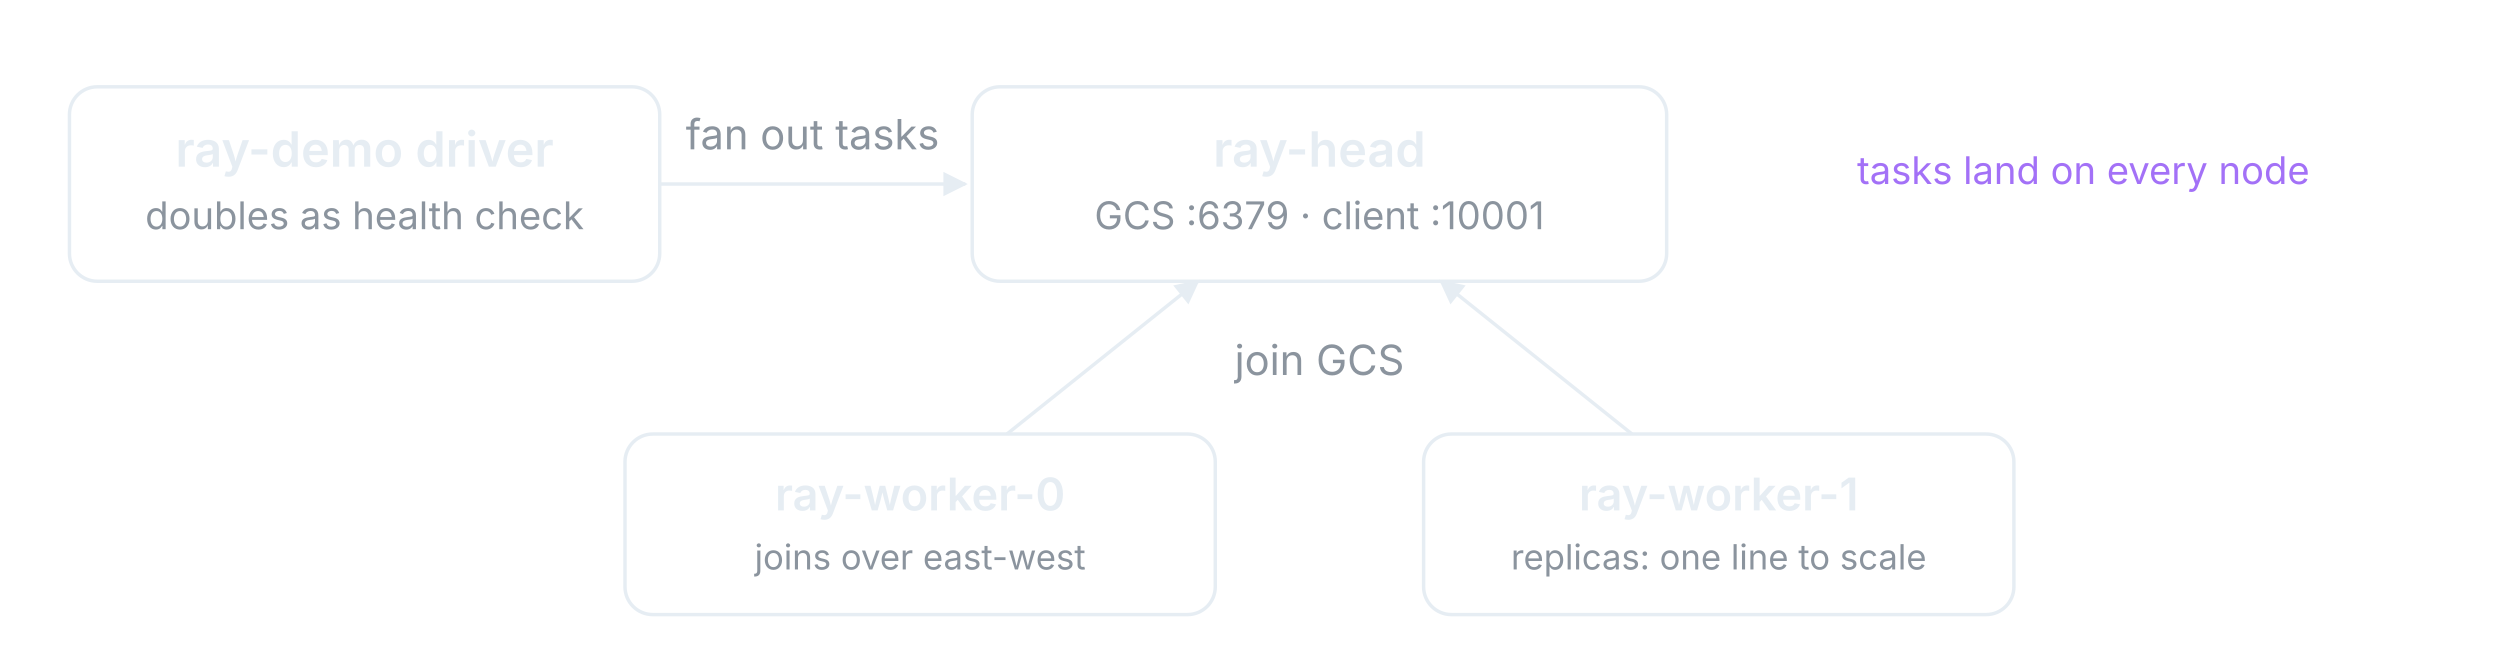
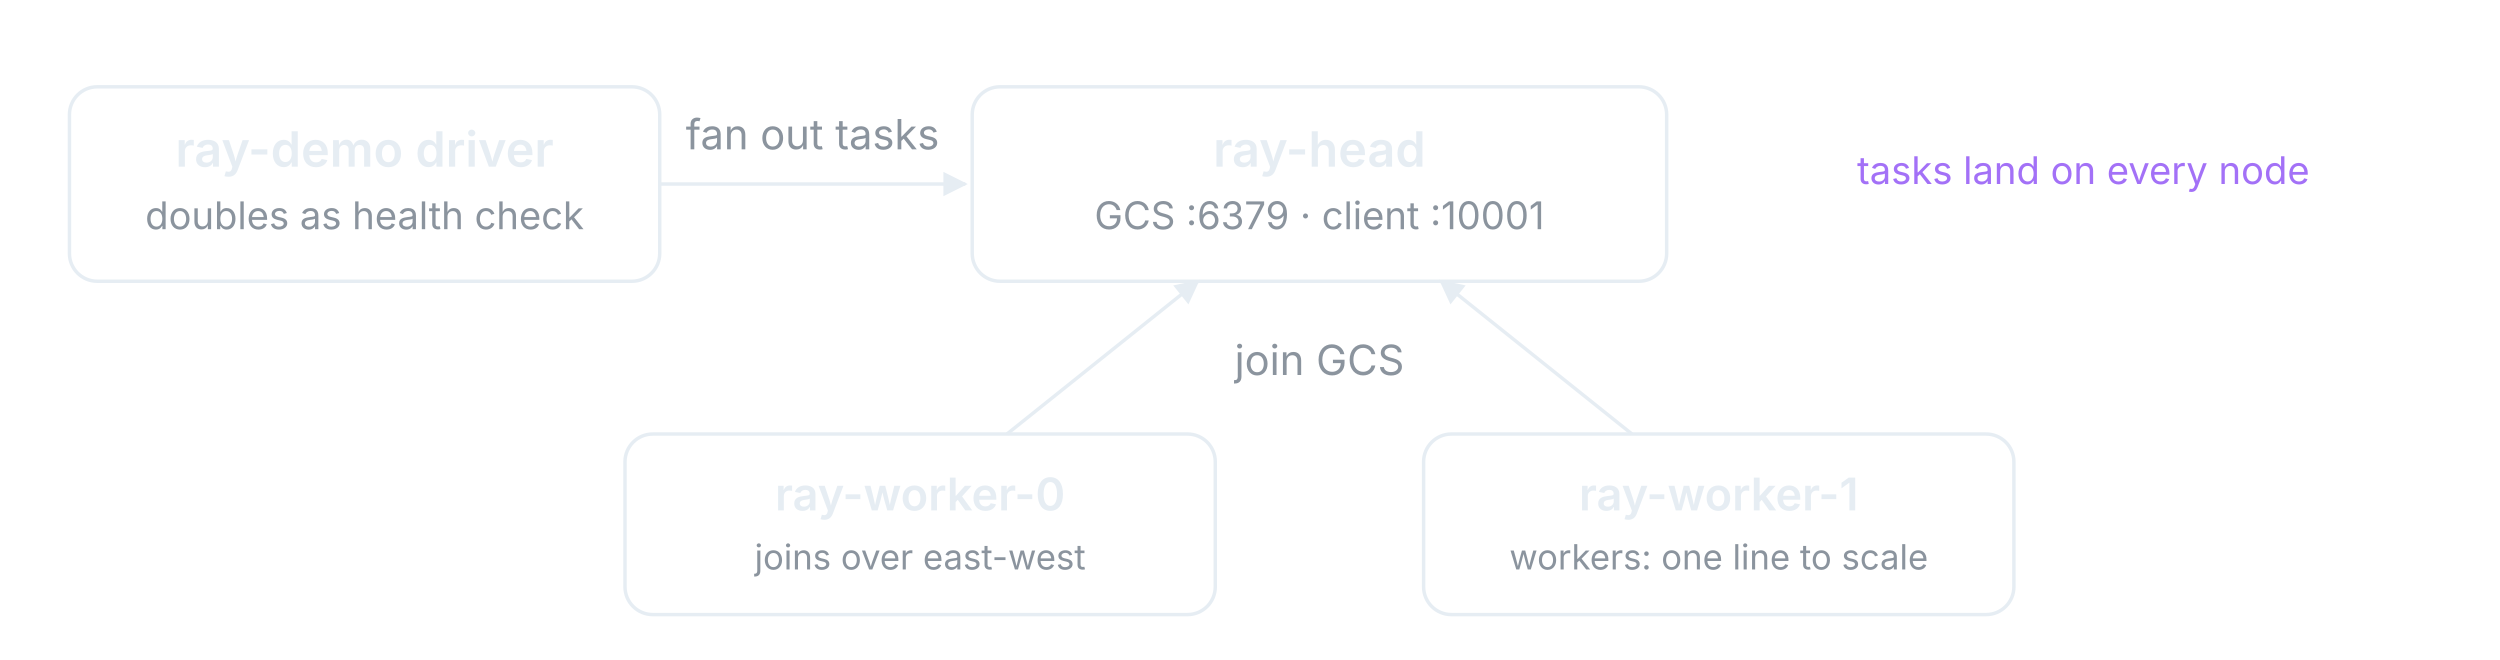
<svg xmlns="http://www.w3.org/2000/svg" viewBox="0 0 720 190" role="img" font-family="system-ui, -apple-system, 'Segoe UI', sans-serif">
  <style>
    svg { color: #e6edf3; }
    .muted { fill: #8b949e; }
    .accent { fill: #a371f7; }
    text { fill: currentColor; }
    .box { stroke: currentColor; fill: none; }
    .edge { stroke: currentColor; fill: none; marker-end: url(#arrow); }
  </style>
  <defs>
    <marker id="arrow" viewBox="0 0 10 10" refX="9" refY="5" markerWidth="7" markerHeight="7" orient="auto-start-reverse">
      <path d="M0,0 L10,5 L0,10 z" fill="currentColor" />
    </marker>
  </defs>
  <rect class="box" x="20" y="25" width="170" height="56" rx="8" />
  <text x="105" y="48" text-anchor="middle" font-size="14" font-weight="600">ray-demo driver</text>
  <text x="105" y="66" text-anchor="middle" font-size="11" class="muted">doubles as health check</text>
  <line class="edge" x1="190" y1="53" x2="278" y2="53" />
  <text x="234" y="43" text-anchor="middle" font-size="12" class="muted">fan out tasks</text>
  <rect class="box" x="280" y="25" width="200" height="56" rx="8" />
  <text x="380" y="48" text-anchor="middle" font-size="14" font-weight="600">ray-head</text>
  <text x="380" y="66" text-anchor="middle" font-size="11" class="muted">GCS :6379 · client :10001</text>
  <text x="600" y="53" text-anchor="middle" font-size="11" class="accent">tasks land on every node</text>
  <rect class="box" x="180" y="125" width="170" height="52" rx="8" />
  <text x="265" y="147" text-anchor="middle" font-size="13" font-weight="600">ray-worker-0</text>
  <text x="265" y="164" text-anchor="middle" font-size="10" class="muted">joins over east-west</text>
  <rect class="box" x="410" y="125" width="170" height="52" rx="8" />
  <text x="495" y="147" text-anchor="middle" font-size="13" font-weight="600">ray-worker-1</text>
-   <text x="495" y="164" text-anchor="middle" font-size="10" class="muted">replicas: one line to scale</text>
+   <text x="495" y="164" text-anchor="middle" font-size="10" class="muted">workers: one line to scale</text>
  <line class="edge" x1="290" y1="125" x2="345" y2="81" />
  <line class="edge" x1="470" y1="125" x2="415" y2="81" />
  <text x="380" y="108" text-anchor="middle" font-size="12" class="muted">join GCS</text>
</svg>
